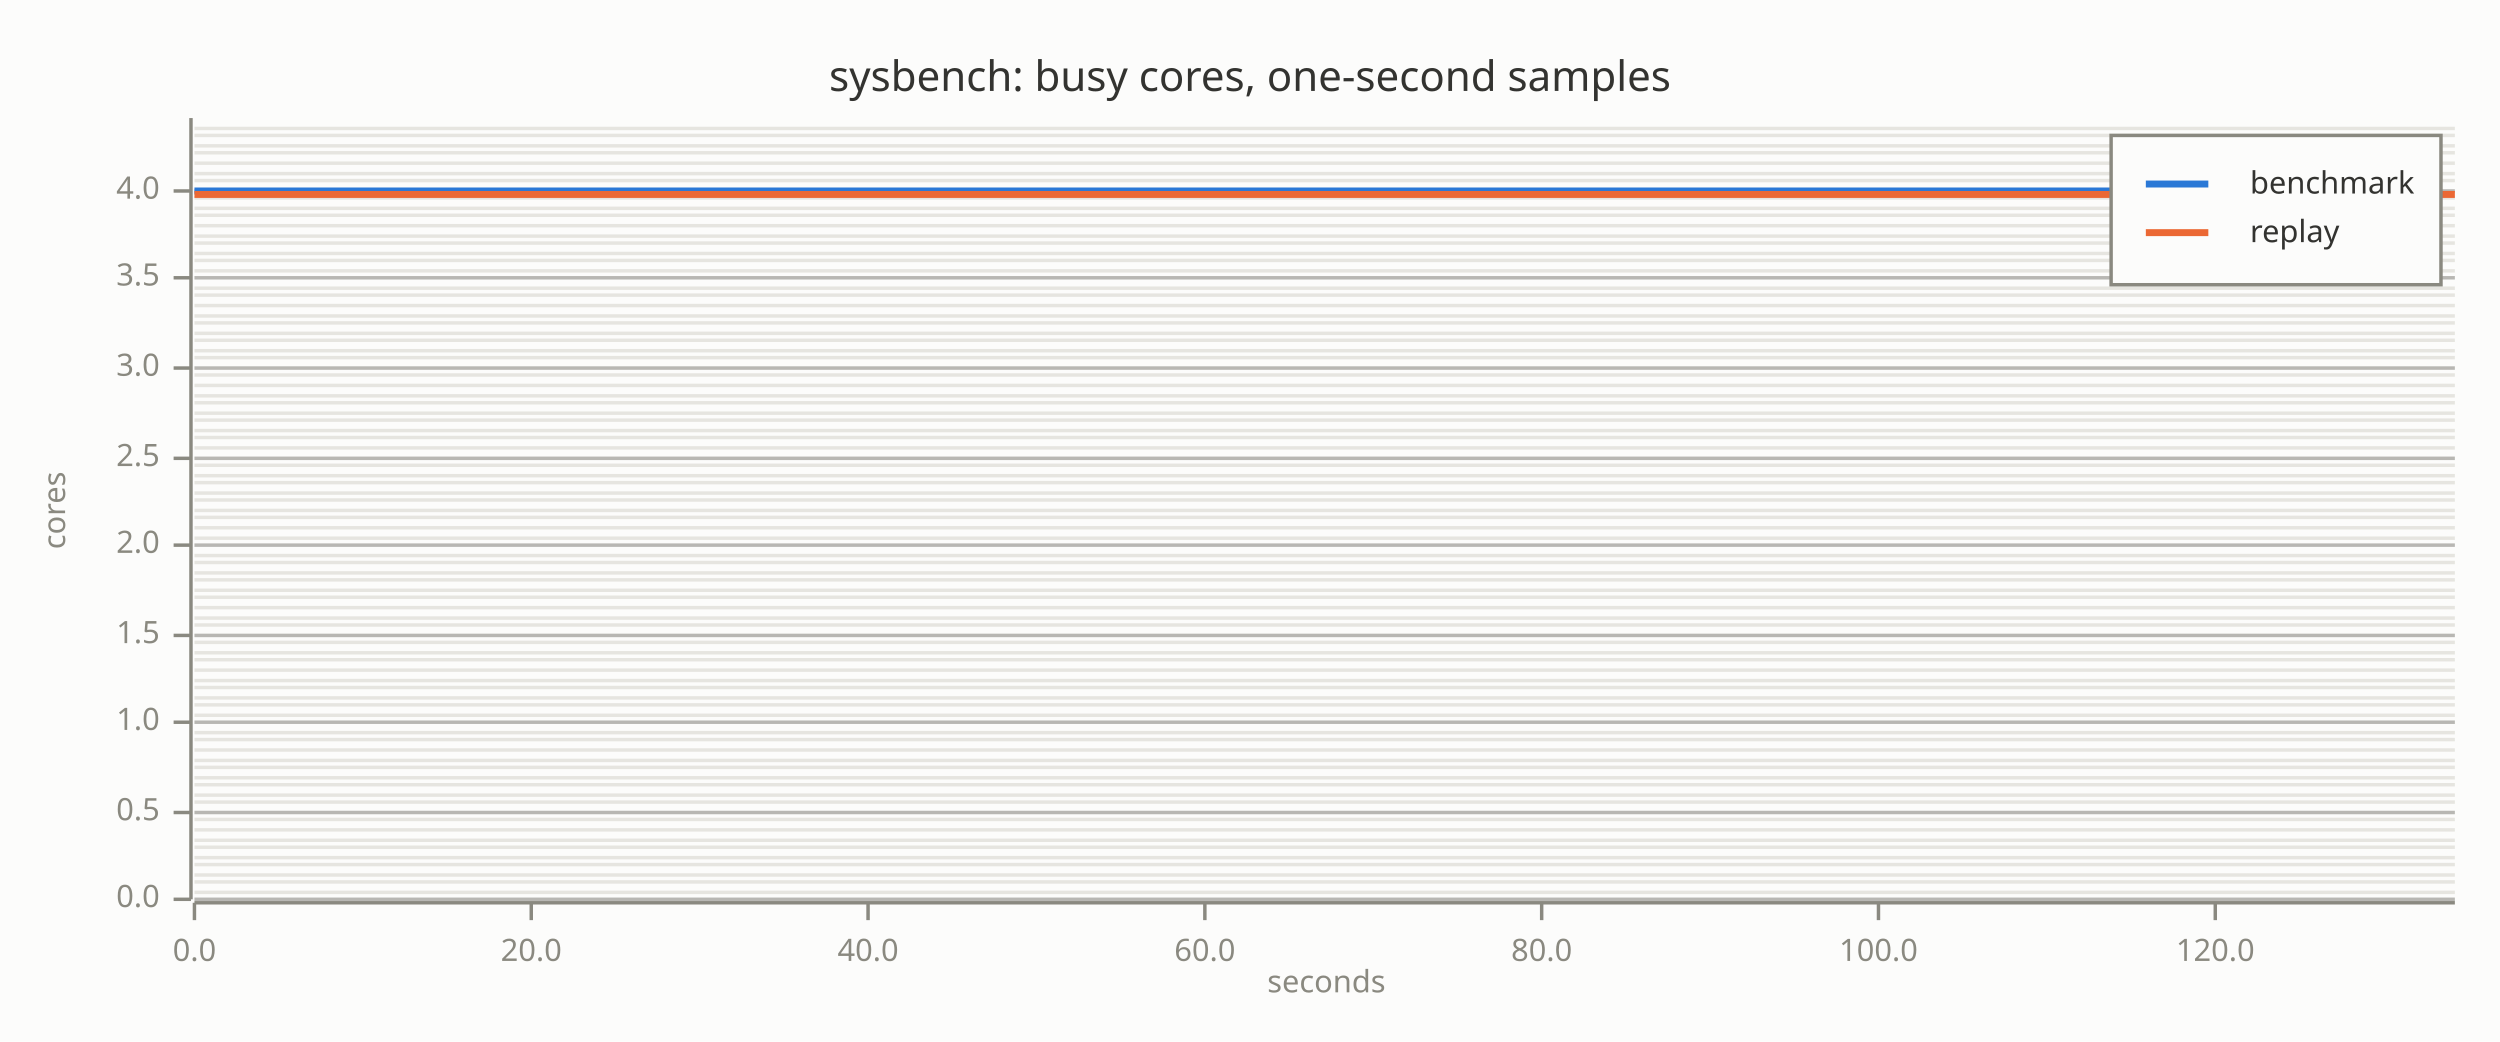
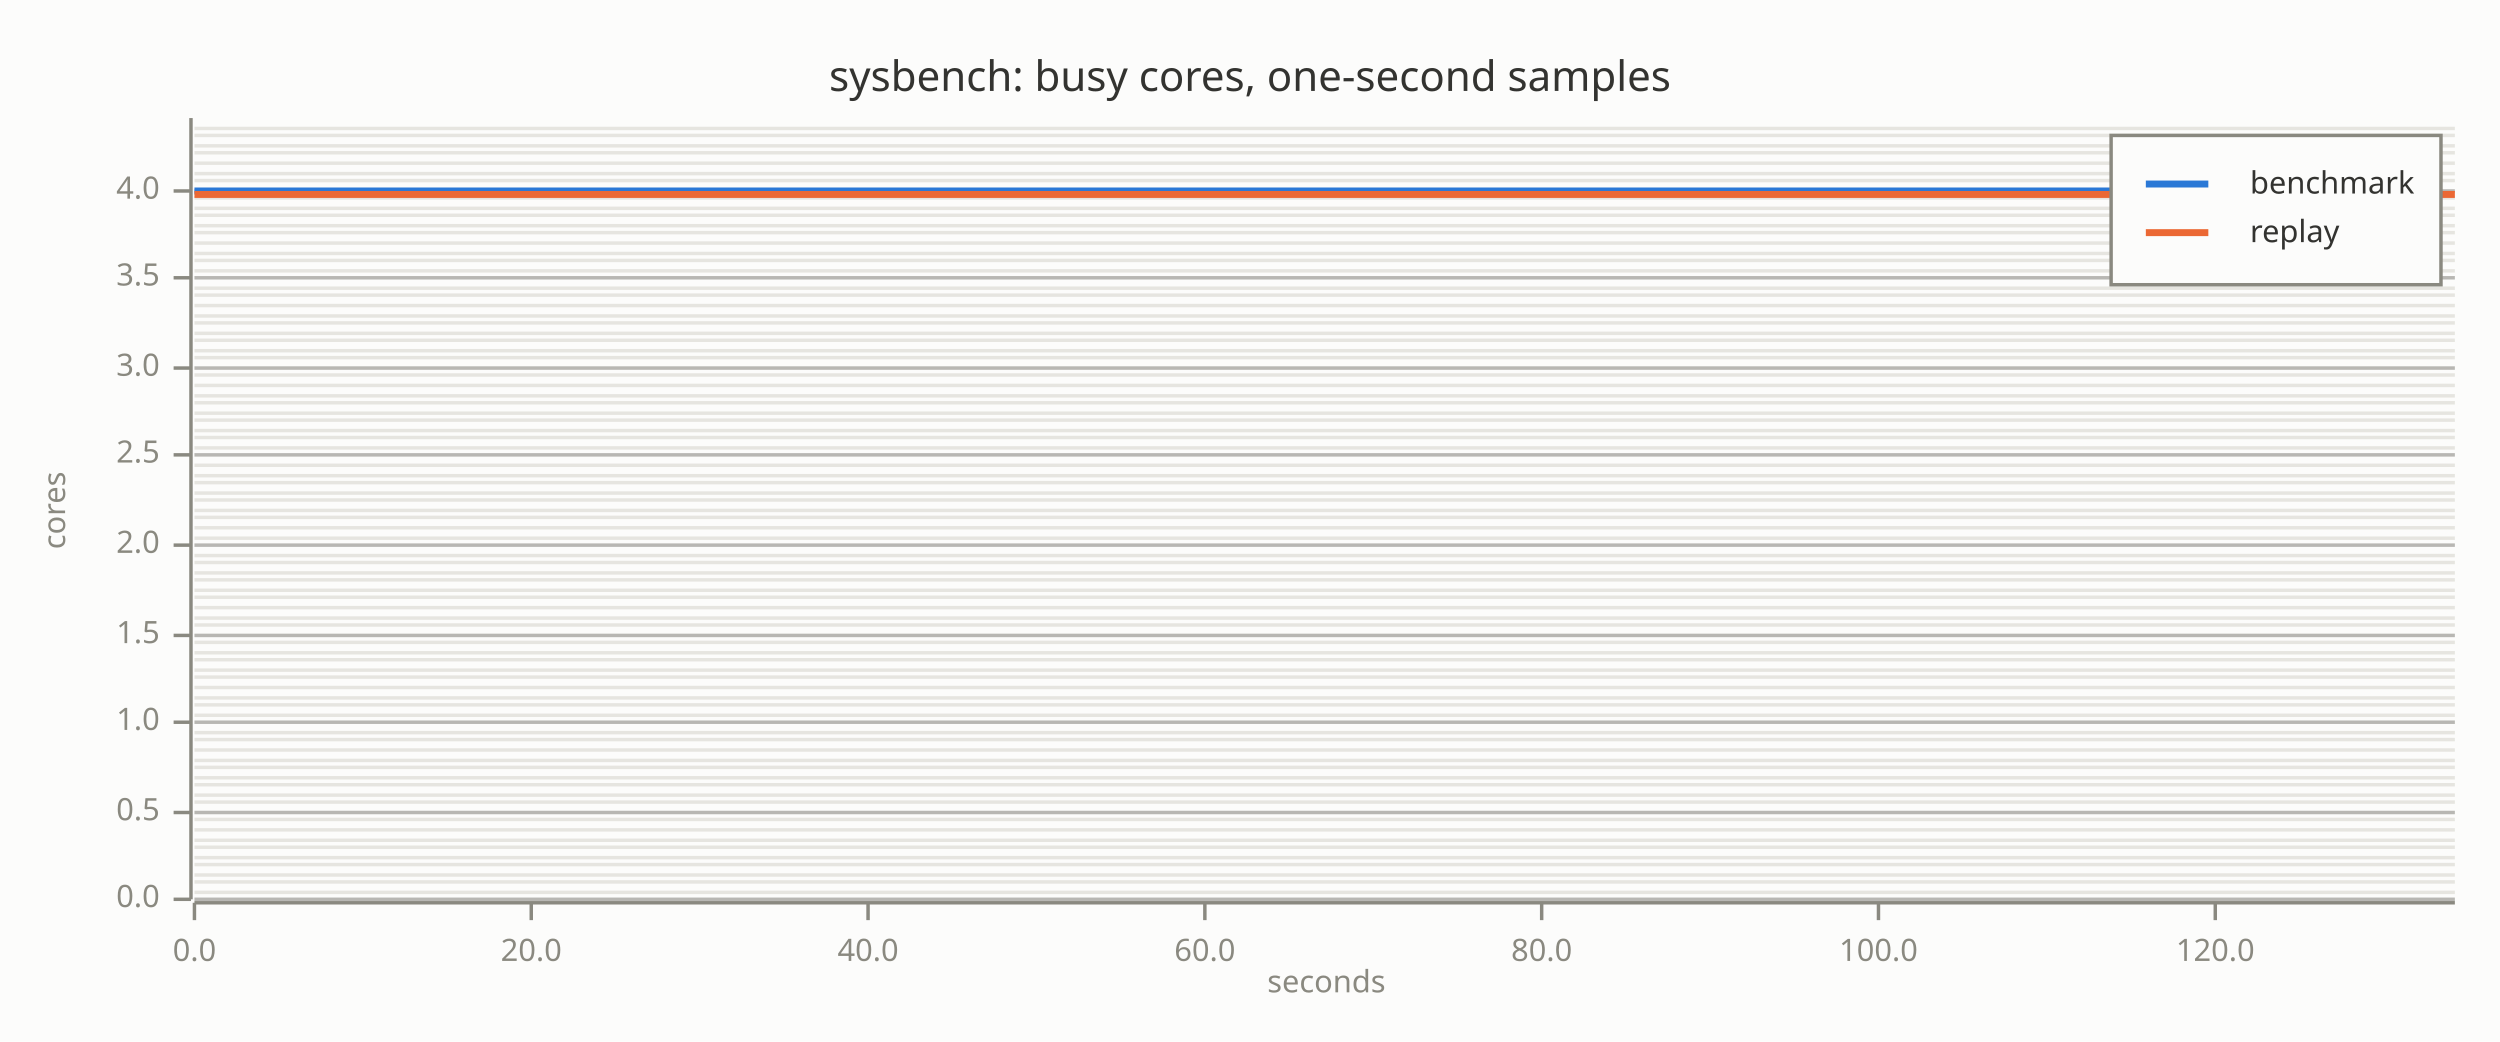
<svg xmlns="http://www.w3.org/2000/svg" width="720" height="300" viewBox="0 0 720 300">
  <rect x="0" y="0" width="720" height="300" opacity="1" fill="#FCFCFB" stroke="none" />
  <text x="360" y="17" dy="0.76em" text-anchor="middle" font-family="sans-serif" font-size="12.097" opacity="1" fill="#333330">
sysbench: busy cores, one-second samples
</text>
  <line opacity="1" stroke="#E6E5E0" stroke-width="1" x1="56" y1="259" x2="707" y2="259" />
  <line opacity="1" stroke="#E6E5E0" stroke-width="1" x1="56" y1="257" x2="707" y2="257" />
  <line opacity="1" stroke="#E6E5E0" stroke-width="1" x1="56" y1="254" x2="707" y2="254" />
  <line opacity="1" stroke="#E6E5E0" stroke-width="1" x1="56" y1="252" x2="707" y2="252" />
  <line opacity="1" stroke="#E6E5E0" stroke-width="1" x1="56" y1="249" x2="707" y2="249" />
  <line opacity="1" stroke="#E6E5E0" stroke-width="1" x1="56" y1="247" x2="707" y2="247" />
  <line opacity="1" stroke="#E6E5E0" stroke-width="1" x1="56" y1="244" x2="707" y2="244" />
  <line opacity="1" stroke="#E6E5E0" stroke-width="1" x1="56" y1="242" x2="707" y2="242" />
  <line opacity="1" stroke="#E6E5E0" stroke-width="1" x1="56" y1="239" x2="707" y2="239" />
  <line opacity="1" stroke="#E6E5E0" stroke-width="1" x1="56" y1="236" x2="707" y2="236" />
  <line opacity="1" stroke="#E6E5E0" stroke-width="1" x1="56" y1="234" x2="707" y2="234" />
  <line opacity="1" stroke="#E6E5E0" stroke-width="1" x1="56" y1="231" x2="707" y2="231" />
  <line opacity="1" stroke="#E6E5E0" stroke-width="1" x1="56" y1="229" x2="707" y2="229" />
  <line opacity="1" stroke="#E6E5E0" stroke-width="1" x1="56" y1="226" x2="707" y2="226" />
  <line opacity="1" stroke="#E6E5E0" stroke-width="1" x1="56" y1="224" x2="707" y2="224" />
  <line opacity="1" stroke="#E6E5E0" stroke-width="1" x1="56" y1="221" x2="707" y2="221" />
  <line opacity="1" stroke="#E6E5E0" stroke-width="1" x1="56" y1="219" x2="707" y2="219" />
  <line opacity="1" stroke="#E6E5E0" stroke-width="1" x1="56" y1="216" x2="707" y2="216" />
  <line opacity="1" stroke="#E6E5E0" stroke-width="1" x1="56" y1="213" x2="707" y2="213" />
  <line opacity="1" stroke="#E6E5E0" stroke-width="1" x1="56" y1="211" x2="707" y2="211" />
  <line opacity="1" stroke="#E6E5E0" stroke-width="1" x1="56" y1="208" x2="707" y2="208" />
  <line opacity="1" stroke="#E6E5E0" stroke-width="1" x1="56" y1="206" x2="707" y2="206" />
  <line opacity="1" stroke="#E6E5E0" stroke-width="1" x1="56" y1="203" x2="707" y2="203" />
  <line opacity="1" stroke="#E6E5E0" stroke-width="1" x1="56" y1="201" x2="707" y2="201" />
  <line opacity="1" stroke="#E6E5E0" stroke-width="1" x1="56" y1="198" x2="707" y2="198" />
-   <line opacity="1" stroke="#E6E5E0" stroke-width="1" x1="56" y1="196" x2="707" y2="196" />
+   <line opacity="1" stroke="#E6E5E0" stroke-width="1" x1="56" y1="195" x2="707" y2="195" />
  <line opacity="1" stroke="#E6E5E0" stroke-width="1" x1="56" y1="193" x2="707" y2="193" />
  <line opacity="1" stroke="#E6E5E0" stroke-width="1" x1="56" y1="190" x2="707" y2="190" />
  <line opacity="1" stroke="#E6E5E0" stroke-width="1" x1="56" y1="188" x2="707" y2="188" />
  <line opacity="1" stroke="#E6E5E0" stroke-width="1" x1="56" y1="185" x2="707" y2="185" />
  <line opacity="1" stroke="#E6E5E0" stroke-width="1" x1="56" y1="183" x2="707" y2="183" />
  <line opacity="1" stroke="#E6E5E0" stroke-width="1" x1="56" y1="180" x2="707" y2="180" />
  <line opacity="1" stroke="#E6E5E0" stroke-width="1" x1="56" y1="178" x2="707" y2="178" />
  <line opacity="1" stroke="#E6E5E0" stroke-width="1" x1="56" y1="175" x2="707" y2="175" />
  <line opacity="1" stroke="#E6E5E0" stroke-width="1" x1="56" y1="172" x2="707" y2="172" />
  <line opacity="1" stroke="#E6E5E0" stroke-width="1" x1="56" y1="170" x2="707" y2="170" />
  <line opacity="1" stroke="#E6E5E0" stroke-width="1" x1="56" y1="167" x2="707" y2="167" />
  <line opacity="1" stroke="#E6E5E0" stroke-width="1" x1="56" y1="165" x2="707" y2="165" />
  <line opacity="1" stroke="#E6E5E0" stroke-width="1" x1="56" y1="162" x2="707" y2="162" />
  <line opacity="1" stroke="#E6E5E0" stroke-width="1" x1="56" y1="160" x2="707" y2="160" />
  <line opacity="1" stroke="#E6E5E0" stroke-width="1" x1="56" y1="157" x2="707" y2="157" />
  <line opacity="1" stroke="#E6E5E0" stroke-width="1" x1="56" y1="155" x2="707" y2="155" />
  <line opacity="1" stroke="#E6E5E0" stroke-width="1" x1="56" y1="152" x2="707" y2="152" />
  <line opacity="1" stroke="#E6E5E0" stroke-width="1" x1="56" y1="149" x2="707" y2="149" />
  <line opacity="1" stroke="#E6E5E0" stroke-width="1" x1="56" y1="147" x2="707" y2="147" />
  <line opacity="1" stroke="#E6E5E0" stroke-width="1" x1="56" y1="144" x2="707" y2="144" />
  <line opacity="1" stroke="#E6E5E0" stroke-width="1" x1="56" y1="142" x2="707" y2="142" />
  <line opacity="1" stroke="#E6E5E0" stroke-width="1" x1="56" y1="139" x2="707" y2="139" />
  <line opacity="1" stroke="#E6E5E0" stroke-width="1" x1="56" y1="137" x2="707" y2="137" />
  <line opacity="1" stroke="#E6E5E0" stroke-width="1" x1="56" y1="134" x2="707" y2="134" />
-   <line opacity="1" stroke="#E6E5E0" stroke-width="1" x1="56" y1="132" x2="707" y2="132" />
+   <line opacity="1" stroke="#E6E5E0" stroke-width="1" x1="56" y1="131" x2="707" y2="131" />
  <line opacity="1" stroke="#E6E5E0" stroke-width="1" x1="56" y1="129" x2="707" y2="129" />
  <line opacity="1" stroke="#E6E5E0" stroke-width="1" x1="56" y1="126" x2="707" y2="126" />
  <line opacity="1" stroke="#E6E5E0" stroke-width="1" x1="56" y1="124" x2="707" y2="124" />
  <line opacity="1" stroke="#E6E5E0" stroke-width="1" x1="56" y1="121" x2="707" y2="121" />
  <line opacity="1" stroke="#E6E5E0" stroke-width="1" x1="56" y1="119" x2="707" y2="119" />
  <line opacity="1" stroke="#E6E5E0" stroke-width="1" x1="56" y1="116" x2="707" y2="116" />
  <line opacity="1" stroke="#E6E5E0" stroke-width="1" x1="56" y1="114" x2="707" y2="114" />
  <line opacity="1" stroke="#E6E5E0" stroke-width="1" x1="56" y1="111" x2="707" y2="111" />
  <line opacity="1" stroke="#E6E5E0" stroke-width="1" x1="56" y1="108" x2="707" y2="108" />
  <line opacity="1" stroke="#E6E5E0" stroke-width="1" x1="56" y1="106" x2="707" y2="106" />
  <line opacity="1" stroke="#E6E5E0" stroke-width="1" x1="56" y1="103" x2="707" y2="103" />
  <line opacity="1" stroke="#E6E5E0" stroke-width="1" x1="56" y1="101" x2="707" y2="101" />
  <line opacity="1" stroke="#E6E5E0" stroke-width="1" x1="56" y1="98" x2="707" y2="98" />
  <line opacity="1" stroke="#E6E5E0" stroke-width="1" x1="56" y1="96" x2="707" y2="96" />
  <line opacity="1" stroke="#E6E5E0" stroke-width="1" x1="56" y1="93" x2="707" y2="93" />
  <line opacity="1" stroke="#E6E5E0" stroke-width="1" x1="56" y1="91" x2="707" y2="91" />
  <line opacity="1" stroke="#E6E5E0" stroke-width="1" x1="56" y1="88" x2="707" y2="88" />
  <line opacity="1" stroke="#E6E5E0" stroke-width="1" x1="56" y1="85" x2="707" y2="85" />
  <line opacity="1" stroke="#E6E5E0" stroke-width="1" x1="56" y1="83" x2="707" y2="83" />
  <line opacity="1" stroke="#E6E5E0" stroke-width="1" x1="56" y1="80" x2="707" y2="80" />
  <line opacity="1" stroke="#E6E5E0" stroke-width="1" x1="56" y1="78" x2="707" y2="78" />
  <line opacity="1" stroke="#E6E5E0" stroke-width="1" x1="56" y1="75" x2="707" y2="75" />
  <line opacity="1" stroke="#E6E5E0" stroke-width="1" x1="56" y1="73" x2="707" y2="73" />
  <line opacity="1" stroke="#E6E5E0" stroke-width="1" x1="56" y1="70" x2="707" y2="70" />
-   <line opacity="1" stroke="#E6E5E0" stroke-width="1" x1="56" y1="68" x2="707" y2="68" />
+   <line opacity="1" stroke="#E6E5E0" stroke-width="1" x1="56" y1="67" x2="707" y2="67" />
  <line opacity="1" stroke="#E6E5E0" stroke-width="1" x1="56" y1="65" x2="707" y2="65" />
  <line opacity="1" stroke="#E6E5E0" stroke-width="1" x1="56" y1="62" x2="707" y2="62" />
  <line opacity="1" stroke="#E6E5E0" stroke-width="1" x1="56" y1="60" x2="707" y2="60" />
  <line opacity="1" stroke="#E6E5E0" stroke-width="1" x1="56" y1="57" x2="707" y2="57" />
  <line opacity="1" stroke="#E6E5E0" stroke-width="1" x1="56" y1="55" x2="707" y2="55" />
  <line opacity="1" stroke="#E6E5E0" stroke-width="1" x1="56" y1="52" x2="707" y2="52" />
  <line opacity="1" stroke="#E6E5E0" stroke-width="1" x1="56" y1="50" x2="707" y2="50" />
  <line opacity="1" stroke="#E6E5E0" stroke-width="1" x1="56" y1="47" x2="707" y2="47" />
  <line opacity="1" stroke="#E6E5E0" stroke-width="1" x1="56" y1="44" x2="707" y2="44" />
  <line opacity="1" stroke="#E6E5E0" stroke-width="1" x1="56" y1="42" x2="707" y2="42" />
  <line opacity="1" stroke="#E6E5E0" stroke-width="1" x1="56" y1="39" x2="707" y2="39" />
  <line opacity="1" stroke="#E6E5E0" stroke-width="1" x1="56" y1="37" x2="707" y2="37" />
  <text x="12" y="147" dy="0.76em" text-anchor="middle" font-family="sans-serif" font-size="8.871" opacity="1" fill="#8A8980" transform="rotate(270, 12, 147)">
cores
</text>
  <text x="382" y="288" dy="-0.5ex" text-anchor="middle" font-family="sans-serif" font-size="8.871" opacity="1" fill="#8A8980">
seconds
</text>
  <line opacity="0.2" stroke="#000000" stroke-width="1" x1="56" y1="259" x2="707" y2="259" />
  <line opacity="0.2" stroke="#000000" stroke-width="1" x1="56" y1="234" x2="707" y2="234" />
  <line opacity="0.2" stroke="#000000" stroke-width="1" x1="56" y1="208" x2="707" y2="208" />
  <line opacity="0.2" stroke="#000000" stroke-width="1" x1="56" y1="183" x2="707" y2="183" />
  <line opacity="0.2" stroke="#000000" stroke-width="1" x1="56" y1="157" x2="707" y2="157" />
-   <line opacity="0.2" stroke="#000000" stroke-width="1" x1="56" y1="132" x2="707" y2="132" />
+   <line opacity="0.2" stroke="#000000" stroke-width="1" x1="56" y1="131" x2="707" y2="131" />
  <line opacity="0.2" stroke="#000000" stroke-width="1" x1="56" y1="106" x2="707" y2="106" />
  <line opacity="0.2" stroke="#000000" stroke-width="1" x1="56" y1="80" x2="707" y2="80" />
  <line opacity="0.2" stroke="#000000" stroke-width="1" x1="56" y1="55" x2="707" y2="55" />
  <polyline fill="none" opacity="1" stroke="#8A8980" stroke-width="1" points="55,34 55,259 " />
  <text x="46" y="259" dy="0.5ex" text-anchor="end" font-family="sans-serif" font-size="8.871" opacity="1" fill="#8A8980">
0.0
</text>
  <polyline fill="none" opacity="1" stroke="#8A8980" stroke-width="1" points="50,259 55,259 " />
  <text x="46" y="234" dy="0.5ex" text-anchor="end" font-family="sans-serif" font-size="8.871" opacity="1" fill="#8A8980">
0.5
</text>
  <polyline fill="none" opacity="1" stroke="#8A8980" stroke-width="1" points="50,234 55,234 " />
  <text x="46" y="208" dy="0.5ex" text-anchor="end" font-family="sans-serif" font-size="8.871" opacity="1" fill="#8A8980">
1.0
</text>
  <polyline fill="none" opacity="1" stroke="#8A8980" stroke-width="1" points="50,208 55,208 " />
  <text x="46" y="183" dy="0.5ex" text-anchor="end" font-family="sans-serif" font-size="8.871" opacity="1" fill="#8A8980">
1.5
</text>
  <polyline fill="none" opacity="1" stroke="#8A8980" stroke-width="1" points="50,183 55,183 " />
  <text x="46" y="157" dy="0.5ex" text-anchor="end" font-family="sans-serif" font-size="8.871" opacity="1" fill="#8A8980">
2.0
</text>
  <polyline fill="none" opacity="1" stroke="#8A8980" stroke-width="1" points="50,157 55,157 " />
-   <text x="46" y="132" dy="0.5ex" text-anchor="end" font-family="sans-serif" font-size="8.871" opacity="1" fill="#8A8980">
+   <text x="46" y="131" dy="0.5ex" text-anchor="end" font-family="sans-serif" font-size="8.871" opacity="1" fill="#8A8980">
2.5
</text>
-   <polyline fill="none" opacity="1" stroke="#8A8980" stroke-width="1" points="50,132 55,132 " />
+   <polyline fill="none" opacity="1" stroke="#8A8980" stroke-width="1" points="50,131 55,131 " />
  <text x="46" y="106" dy="0.5ex" text-anchor="end" font-family="sans-serif" font-size="8.871" opacity="1" fill="#8A8980">
3.0
</text>
  <polyline fill="none" opacity="1" stroke="#8A8980" stroke-width="1" points="50,106 55,106 " />
  <text x="46" y="80" dy="0.5ex" text-anchor="end" font-family="sans-serif" font-size="8.871" opacity="1" fill="#8A8980">
3.5
</text>
  <polyline fill="none" opacity="1" stroke="#8A8980" stroke-width="1" points="50,80 55,80 " />
  <text x="46" y="55" dy="0.5ex" text-anchor="end" font-family="sans-serif" font-size="8.871" opacity="1" fill="#8A8980">
4.0
</text>
  <polyline fill="none" opacity="1" stroke="#8A8980" stroke-width="1" points="50,55 55,55 " />
  <polyline fill="none" opacity="1" stroke="#8A8980" stroke-width="1" points="56,260 707,260 " />
  <text x="56" y="270" dy="0.76em" text-anchor="middle" font-family="sans-serif" font-size="8.871" opacity="1" fill="#8A8980">
0.0
</text>
  <polyline fill="none" opacity="1" stroke="#8A8980" stroke-width="1" points="56,260 56,265 " />
  <text x="153" y="270" dy="0.76em" text-anchor="middle" font-family="sans-serif" font-size="8.871" opacity="1" fill="#8A8980">
20.0
</text>
  <polyline fill="none" opacity="1" stroke="#8A8980" stroke-width="1" points="153,260 153,265 " />
  <text x="250" y="270" dy="0.76em" text-anchor="middle" font-family="sans-serif" font-size="8.871" opacity="1" fill="#8A8980">
40.0
</text>
  <polyline fill="none" opacity="1" stroke="#8A8980" stroke-width="1" points="250,260 250,265 " />
  <text x="347" y="270" dy="0.76em" text-anchor="middle" font-family="sans-serif" font-size="8.871" opacity="1" fill="#8A8980">
60.0
</text>
  <polyline fill="none" opacity="1" stroke="#8A8980" stroke-width="1" points="347,260 347,265 " />
  <text x="444" y="270" dy="0.76em" text-anchor="middle" font-family="sans-serif" font-size="8.871" opacity="1" fill="#8A8980">
80.0
</text>
  <polyline fill="none" opacity="1" stroke="#8A8980" stroke-width="1" points="444,260 444,265 " />
  <text x="541" y="270" dy="0.76em" text-anchor="middle" font-family="sans-serif" font-size="8.871" opacity="1" fill="#8A8980">
100.0
</text>
  <polyline fill="none" opacity="1" stroke="#8A8980" stroke-width="1" points="541,260 541,265 " />
  <text x="638" y="270" dy="0.76em" text-anchor="middle" font-family="sans-serif" font-size="8.871" opacity="1" fill="#8A8980">
120.0
</text>
  <polyline fill="none" opacity="1" stroke="#8A8980" stroke-width="1" points="638,260 638,265 " />
  <polyline fill="none" opacity="1" stroke="#2A78D6" stroke-width="2" points="56,55 60,55 65,55 70,55 75,55 80,55 85,55 90,55 94,55 99,55 104,55 109,55 114,55 119,55 124,55 128,55 133,55 138,55 143,55 148,55 153,55 158,55 162,55 167,55 172,55 177,55 182,55 187,55 192,55 196,55 201,55 206,55 211,55 216,55 221,55 226,55 230,55 235,55 240,55 245,55 250,55 255,55 260,55 264,55 269,55 274,55 279,55 284,55 289,55 294,55 298,55 303,55 308,55 313,55 318,55 323,55 328,55 332,55 337,55 342,55 347,55 352,55 357,55 362,55 366,55 371,55 376,55 381,55 386,55 391,55 396,55 400,55 405,55 410,55 415,55 420,55 425,55 430,55 434,55 439,55 444,55 449,55 454,55 459,55 464,55 468,55 473,55 478,55 483,55 488,55 493,55 498,55 502,55 507,55 512,55 517,55 522,55 527,55 532,55 536,55 541,55 546,55 551,55 556,55 561,55 566,55 570,55 575,55 580,55 585,55 590,55 595,55 600,55 604,55 609,55 614,55 619,55 624,55 629,55 " />
  <polyline fill="none" opacity="1" stroke="#EB6834" stroke-width="2" points="56,56 60,56 65,56 70,56 75,56 80,56 85,56 90,56 94,56 99,56 104,56 109,56 114,56 119,56 124,56 128,56 133,56 138,56 143,56 148,56 153,56 158,56 162,56 167,56 172,56 177,56 182,56 187,56 192,56 196,56 201,56 206,56 211,56 216,56 221,56 226,56 230,56 235,56 240,56 245,56 250,56 255,56 260,56 264,56 269,56 274,56 279,56 284,56 289,56 294,56 298,56 303,56 308,56 313,56 318,56 323,56 328,56 332,56 337,56 342,56 347,56 352,56 357,56 362,56 366,56 371,56 376,56 381,56 386,56 391,56 396,56 400,56 405,56 410,56 415,56 420,56 425,56 430,56 434,56 439,56 444,56 449,56 454,56 459,56 464,56 468,56 473,56 478,56 483,56 488,56 493,56 498,56 502,56 507,56 512,56 517,56 522,56 527,56 532,56 536,56 541,56 546,56 551,56 556,56 561,56 566,56 570,56 575,56 580,56 585,56 590,56 595,56 600,56 604,56 609,56 614,56 619,56 624,56 629,56 634,56 638,56 643,56 648,56 653,56 658,56 663,56 668,56 672,56 677,56 682,56 687,56 692,56 697,56 702,56 707,56 " />
  <rect x="608" y="39" width="95" height="43" opacity="1" fill="#FCFCFB" stroke="none" />
  <rect x="608" y="39" width="95" height="43" opacity="1" fill="none" stroke="#8A8980" />
  <text x="648" y="49" dy="0.76em" text-anchor="start" font-family="sans-serif" font-size="8.871" opacity="1" fill="#333330">
benchmark
</text>
  <text x="648" y="63" dy="0.76em" text-anchor="start" font-family="sans-serif" font-size="8.871" opacity="1" fill="#333330">
replay
</text>
  <polyline fill="none" opacity="1" stroke="#2A78D6" stroke-width="2" points="618,53 636,53 " />
  <polyline fill="none" opacity="1" stroke="#EB6834" stroke-width="2" points="618,67 636,67 " />
</svg>
